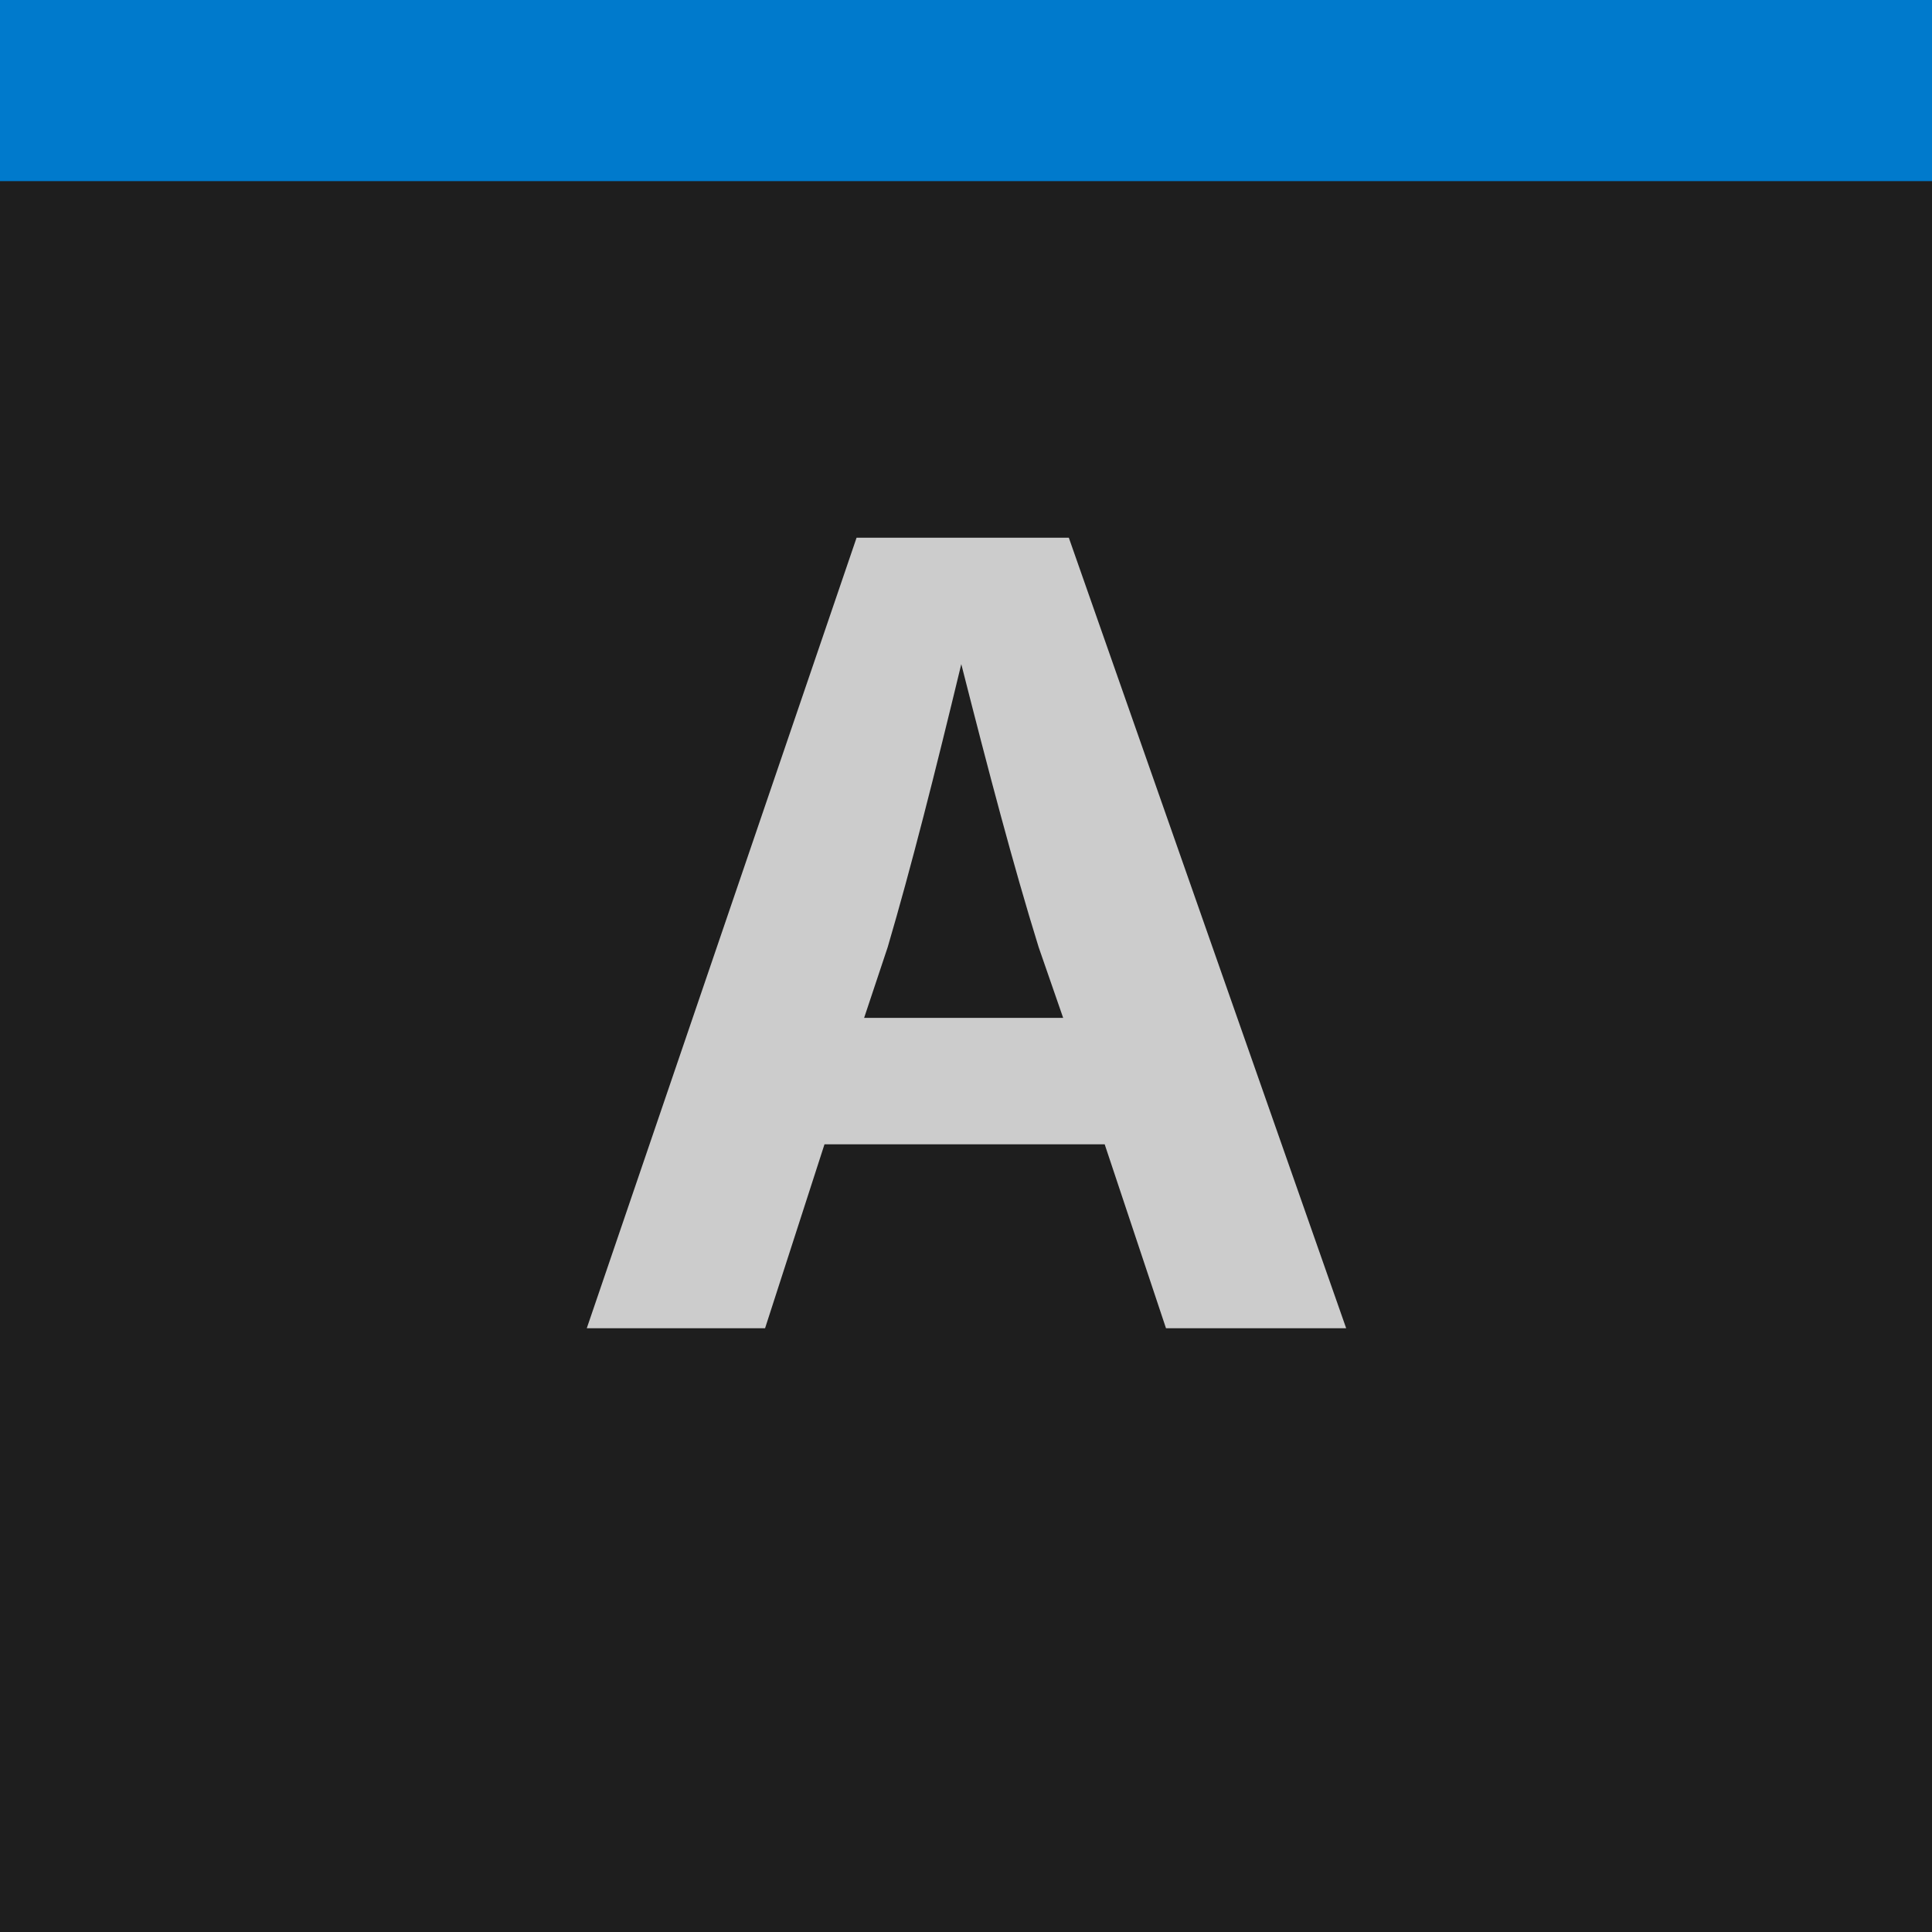
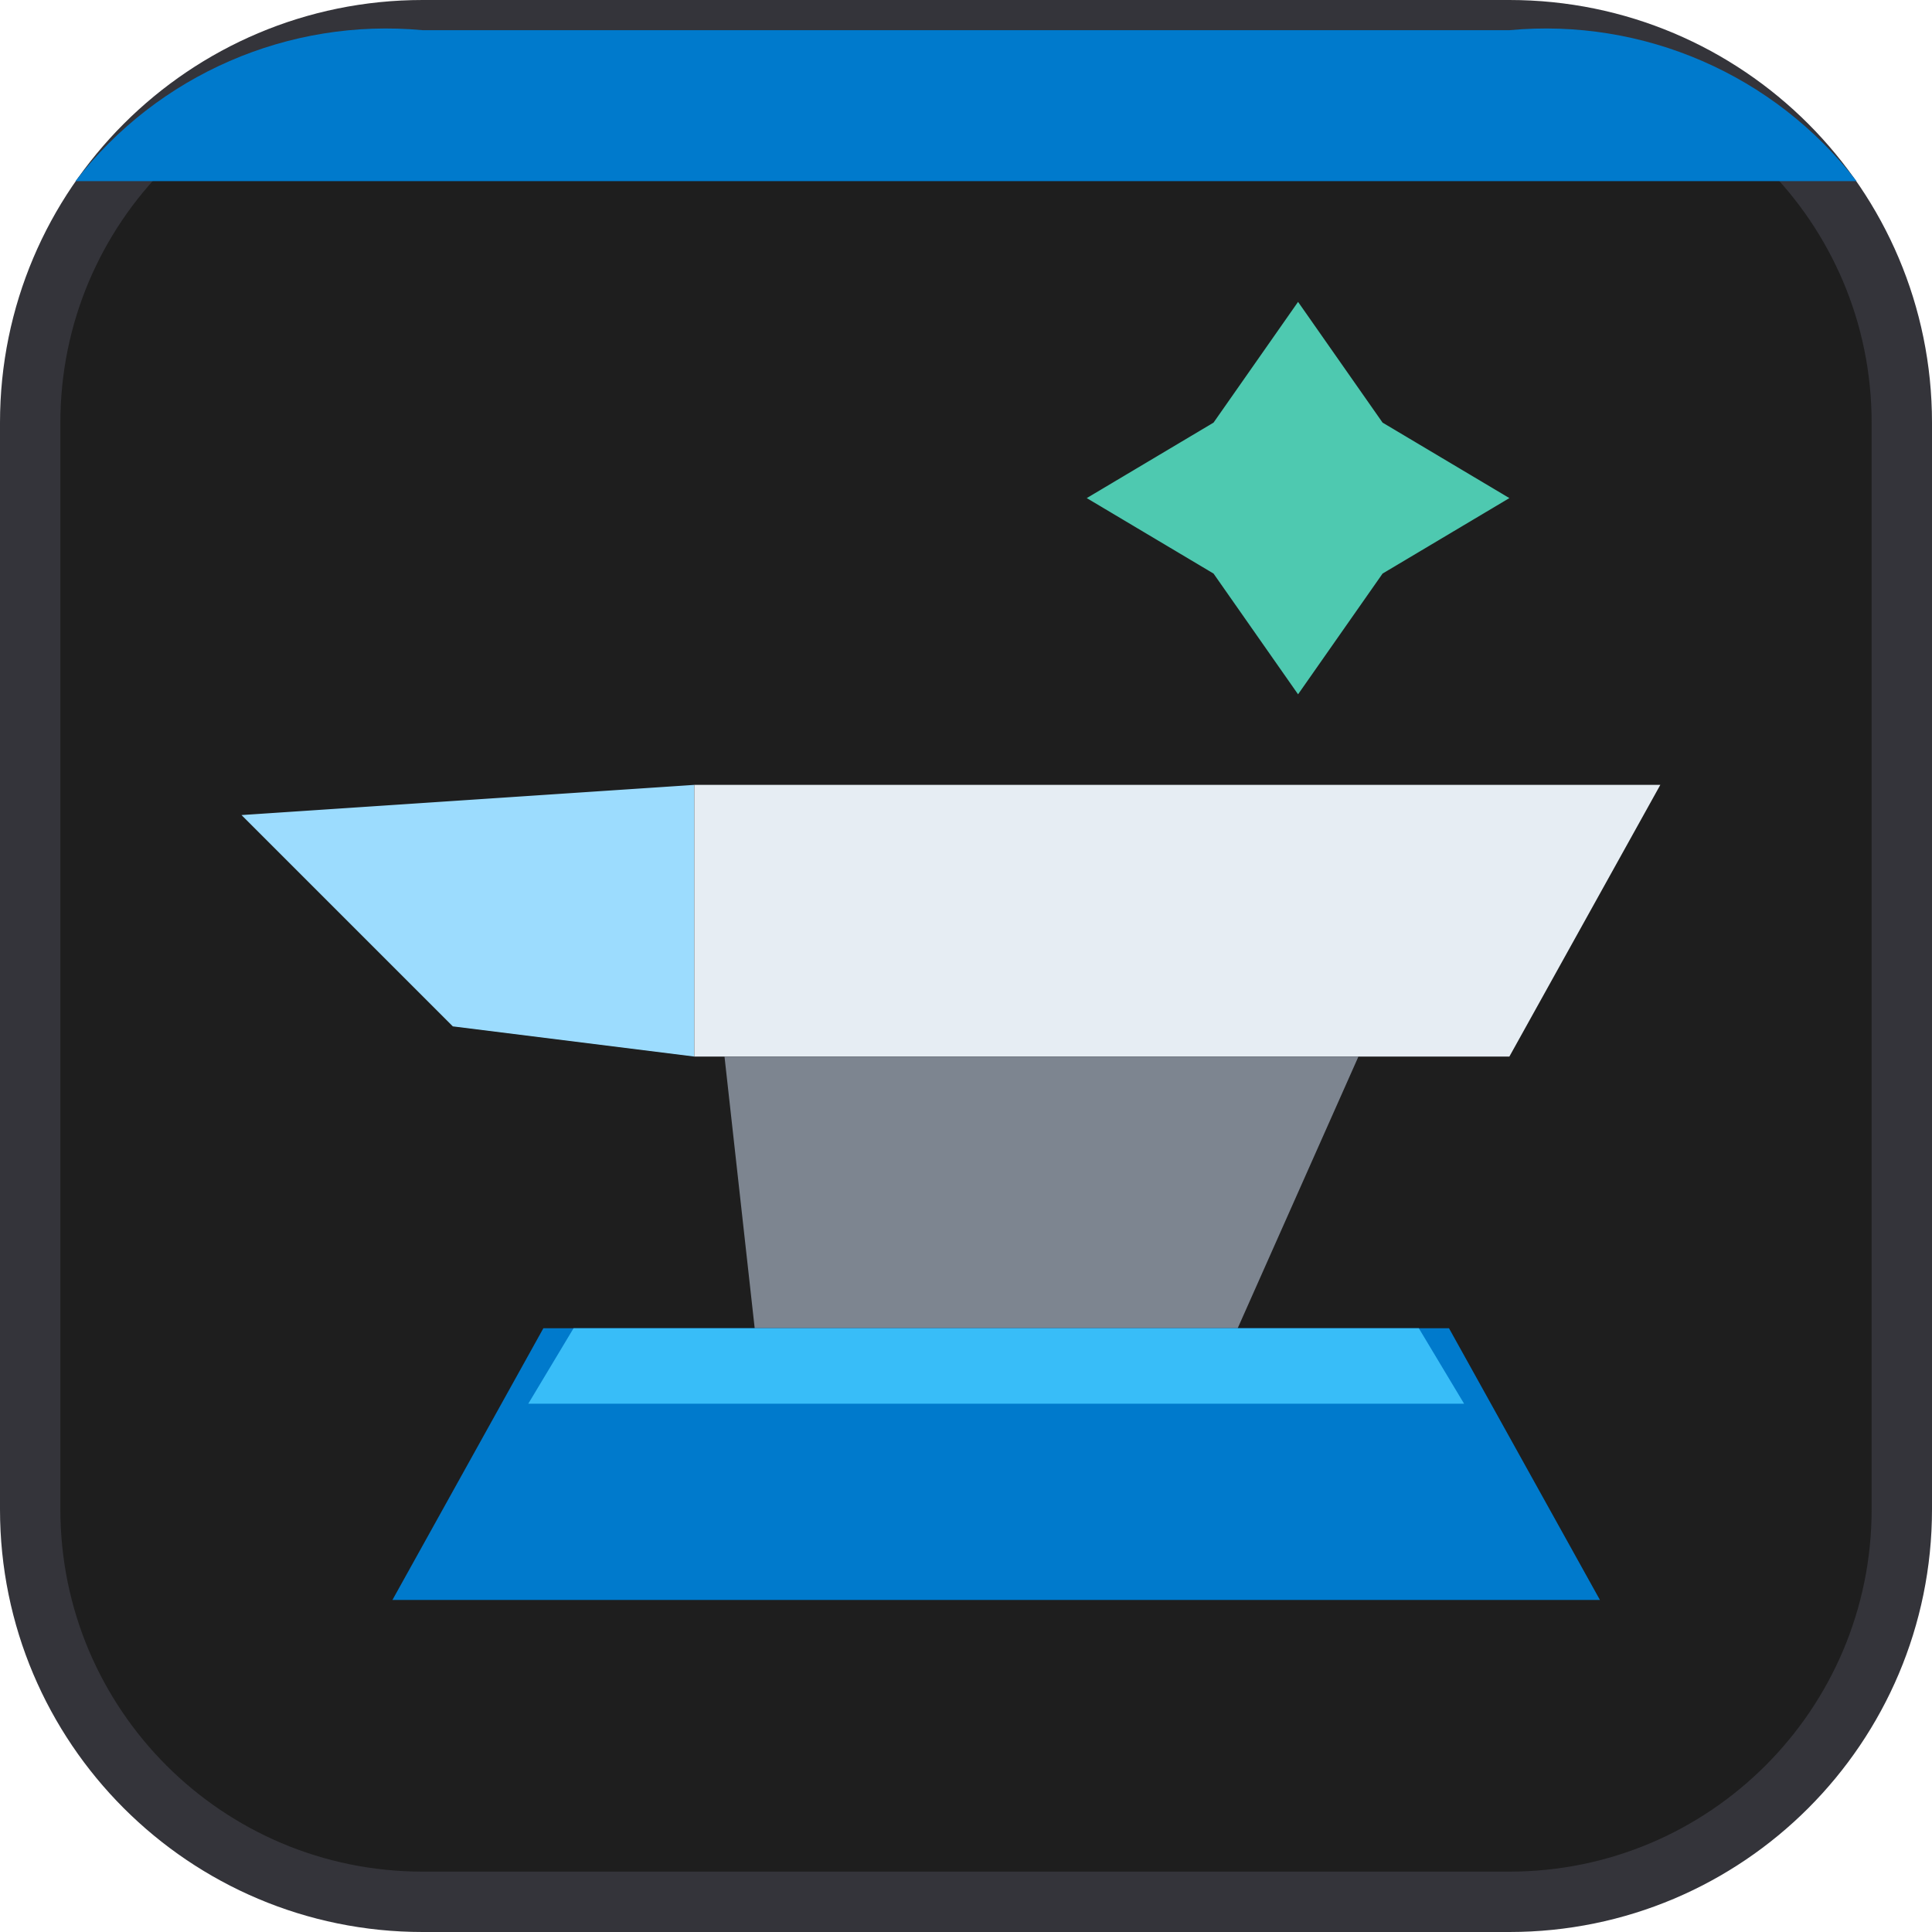
- <svg xmlns="http://www.w3.org/2000/svg" viewBox="0 0 32 32" width="32" height="32">
-   <rect width="32" height="32" fill="#1e1e1e" />
-   <rect x="0" y="0" width="32" height="3" fill="#007acc" />
-   <text x="16" y="22" text-anchor="middle" font-family="system-ui, -apple-system, BlinkMacSystemFont, 'Segoe UI', sans-serif" font-size="18" font-weight="700" fill="#cccccc">A</text>
+ <svg xmlns="http://www.w3.org/2000/svg" width="64" height="64" viewBox="0 0 64 64" role="img" aria-label="Anvil">
+   <rect x="1" y="1" width="62" height="62" rx="13" ry="13" fill="#1e1e1e" stroke="#34343a" stroke-width="2" />
+   <path d="M 14,1 L 50,1 A 13,13 0 0 1 61.5,6 L 2.5,6 A 13,13 0 0 1 14,1 Z" fill="#007acc" />
+   <polygon points="43,10 45.8,14 50,16.5 45.8,19 43,23 40.2,19 36,16.5 40.2,14" fill="#4ec9b0" />
+   <polygon points="8,27 23,26 23,35 15,34" fill="#9cdcfe" />
+   <polygon points="23,26 55,26 50,35 23,35" fill="#e6edf3" />
+   <polygon points="24,35 45,35 41,44 25,44" fill="#7d8590" />
+   <polygon points="18,44 48,44 53,53 13,53" fill="#007acc" />
+   <polygon points="19,44 47,44 48.5,46.5 17.5,46.5" fill="#38bdf8" />
</svg>
